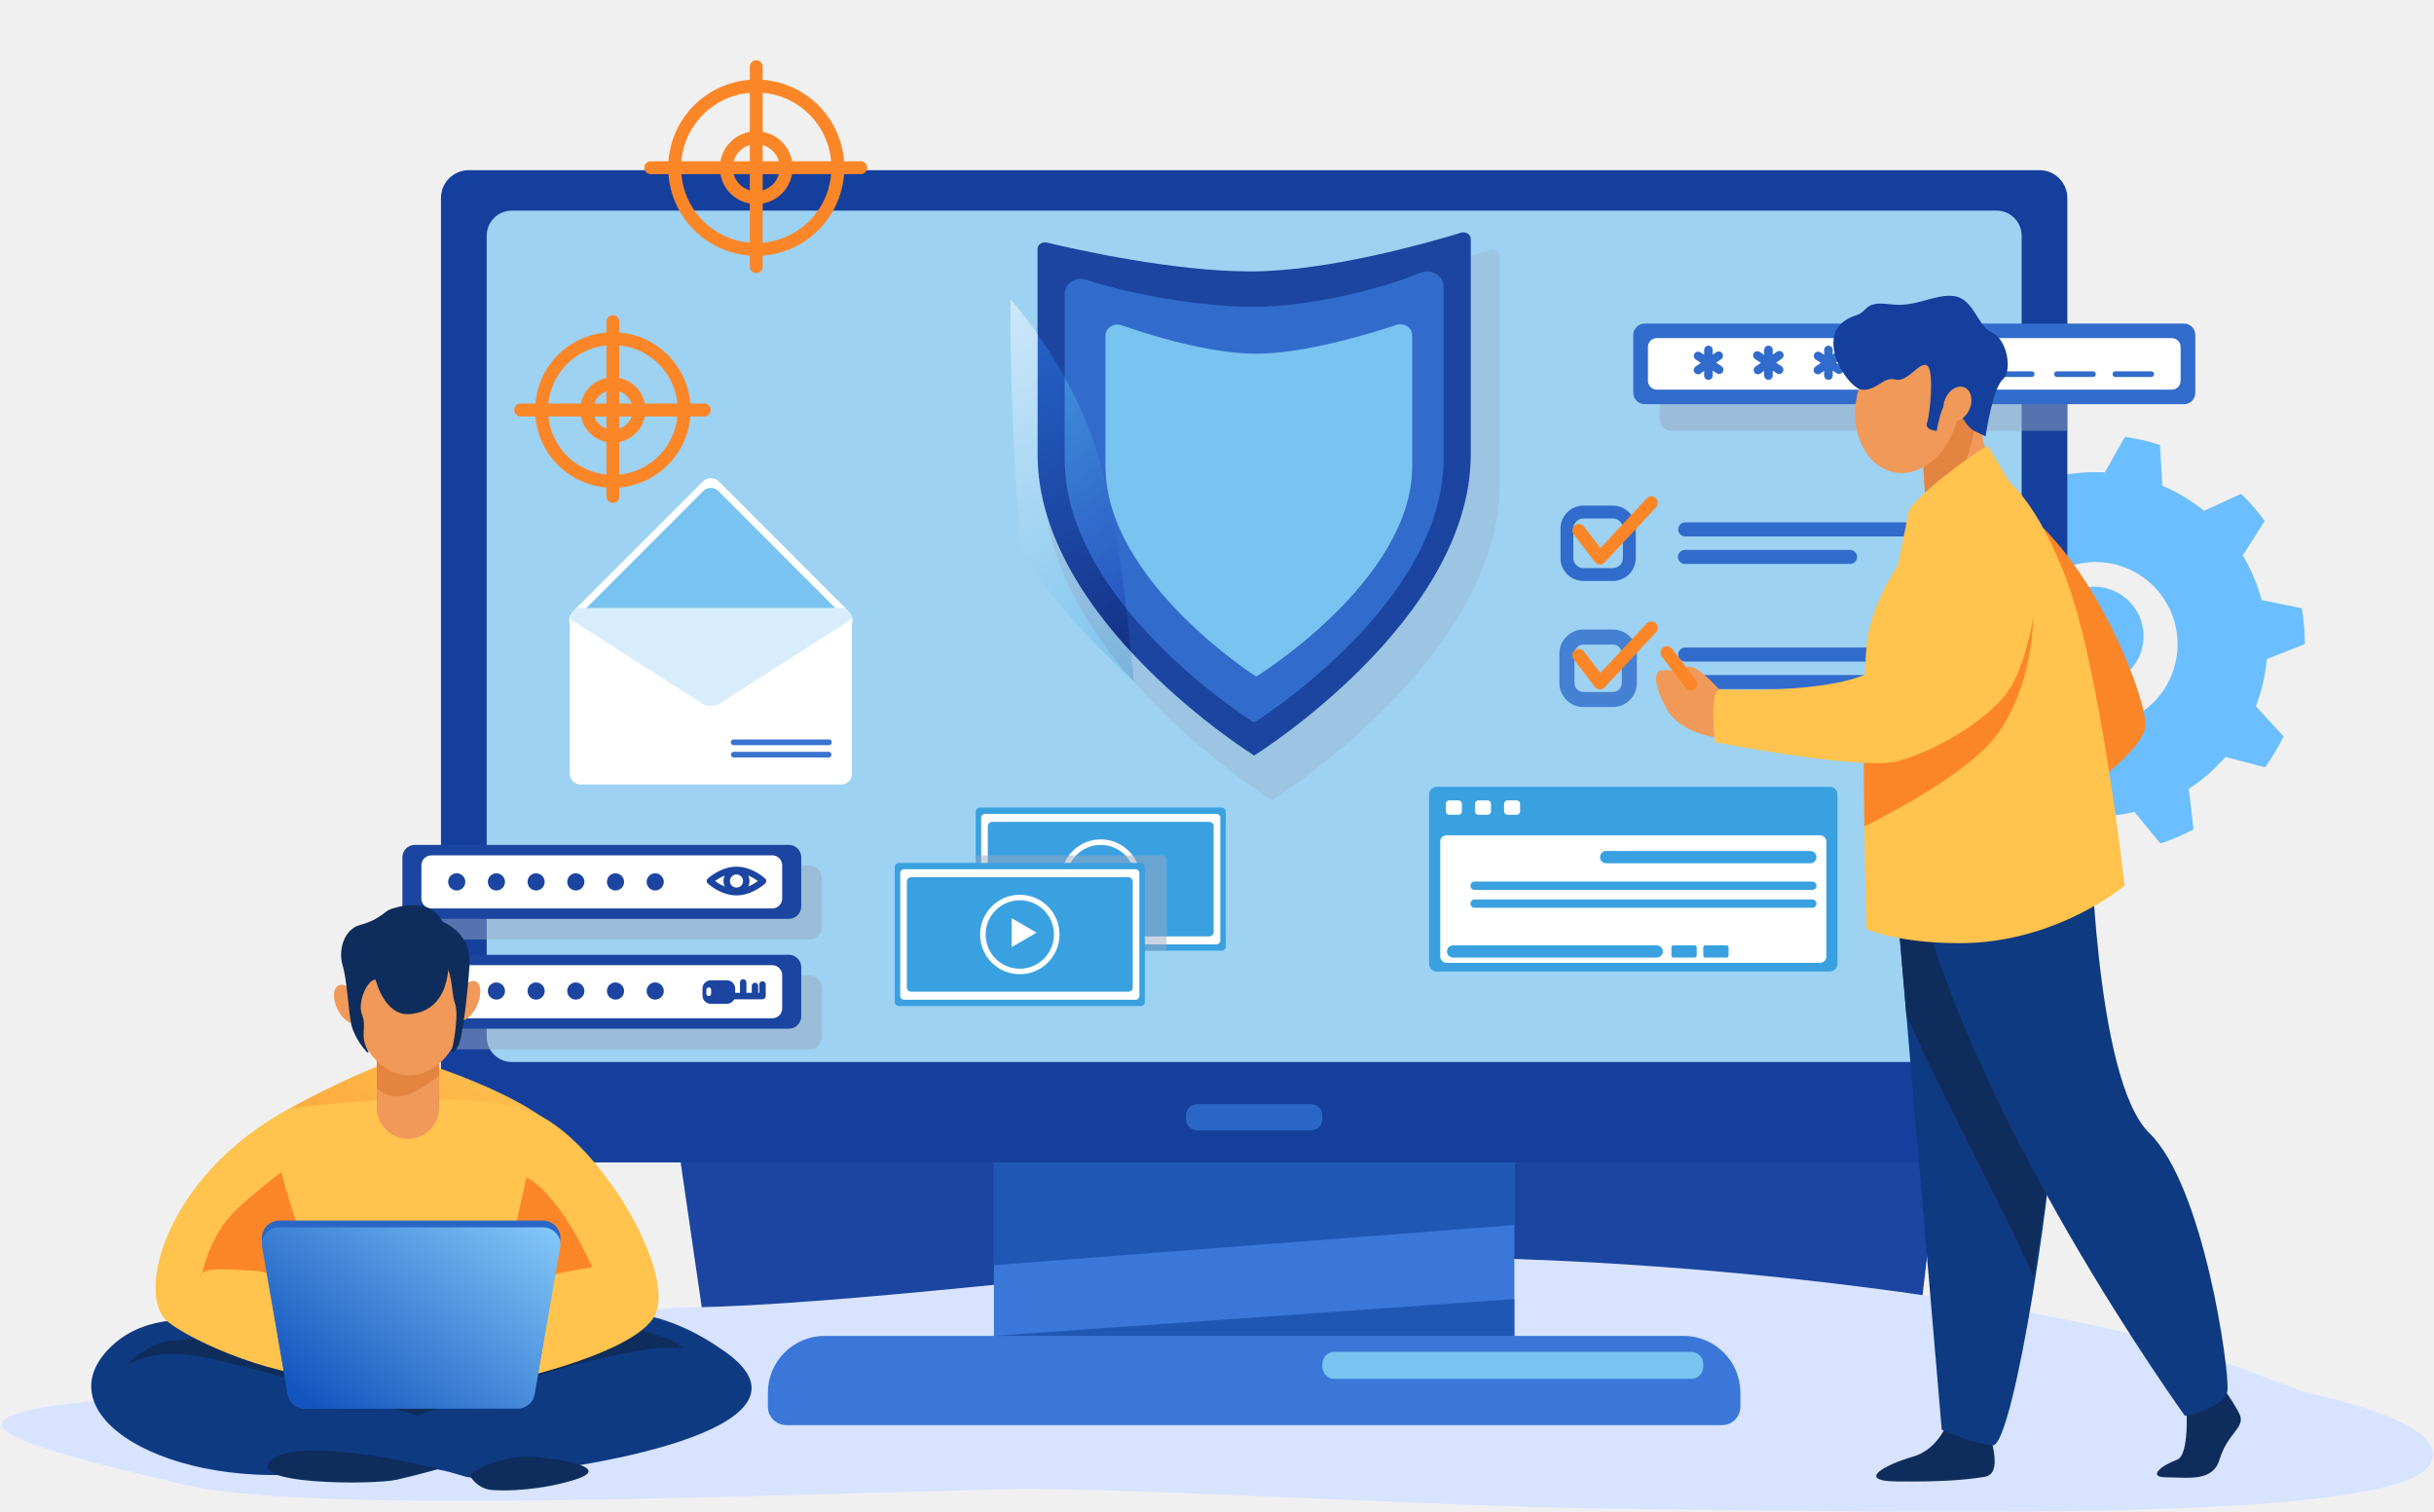
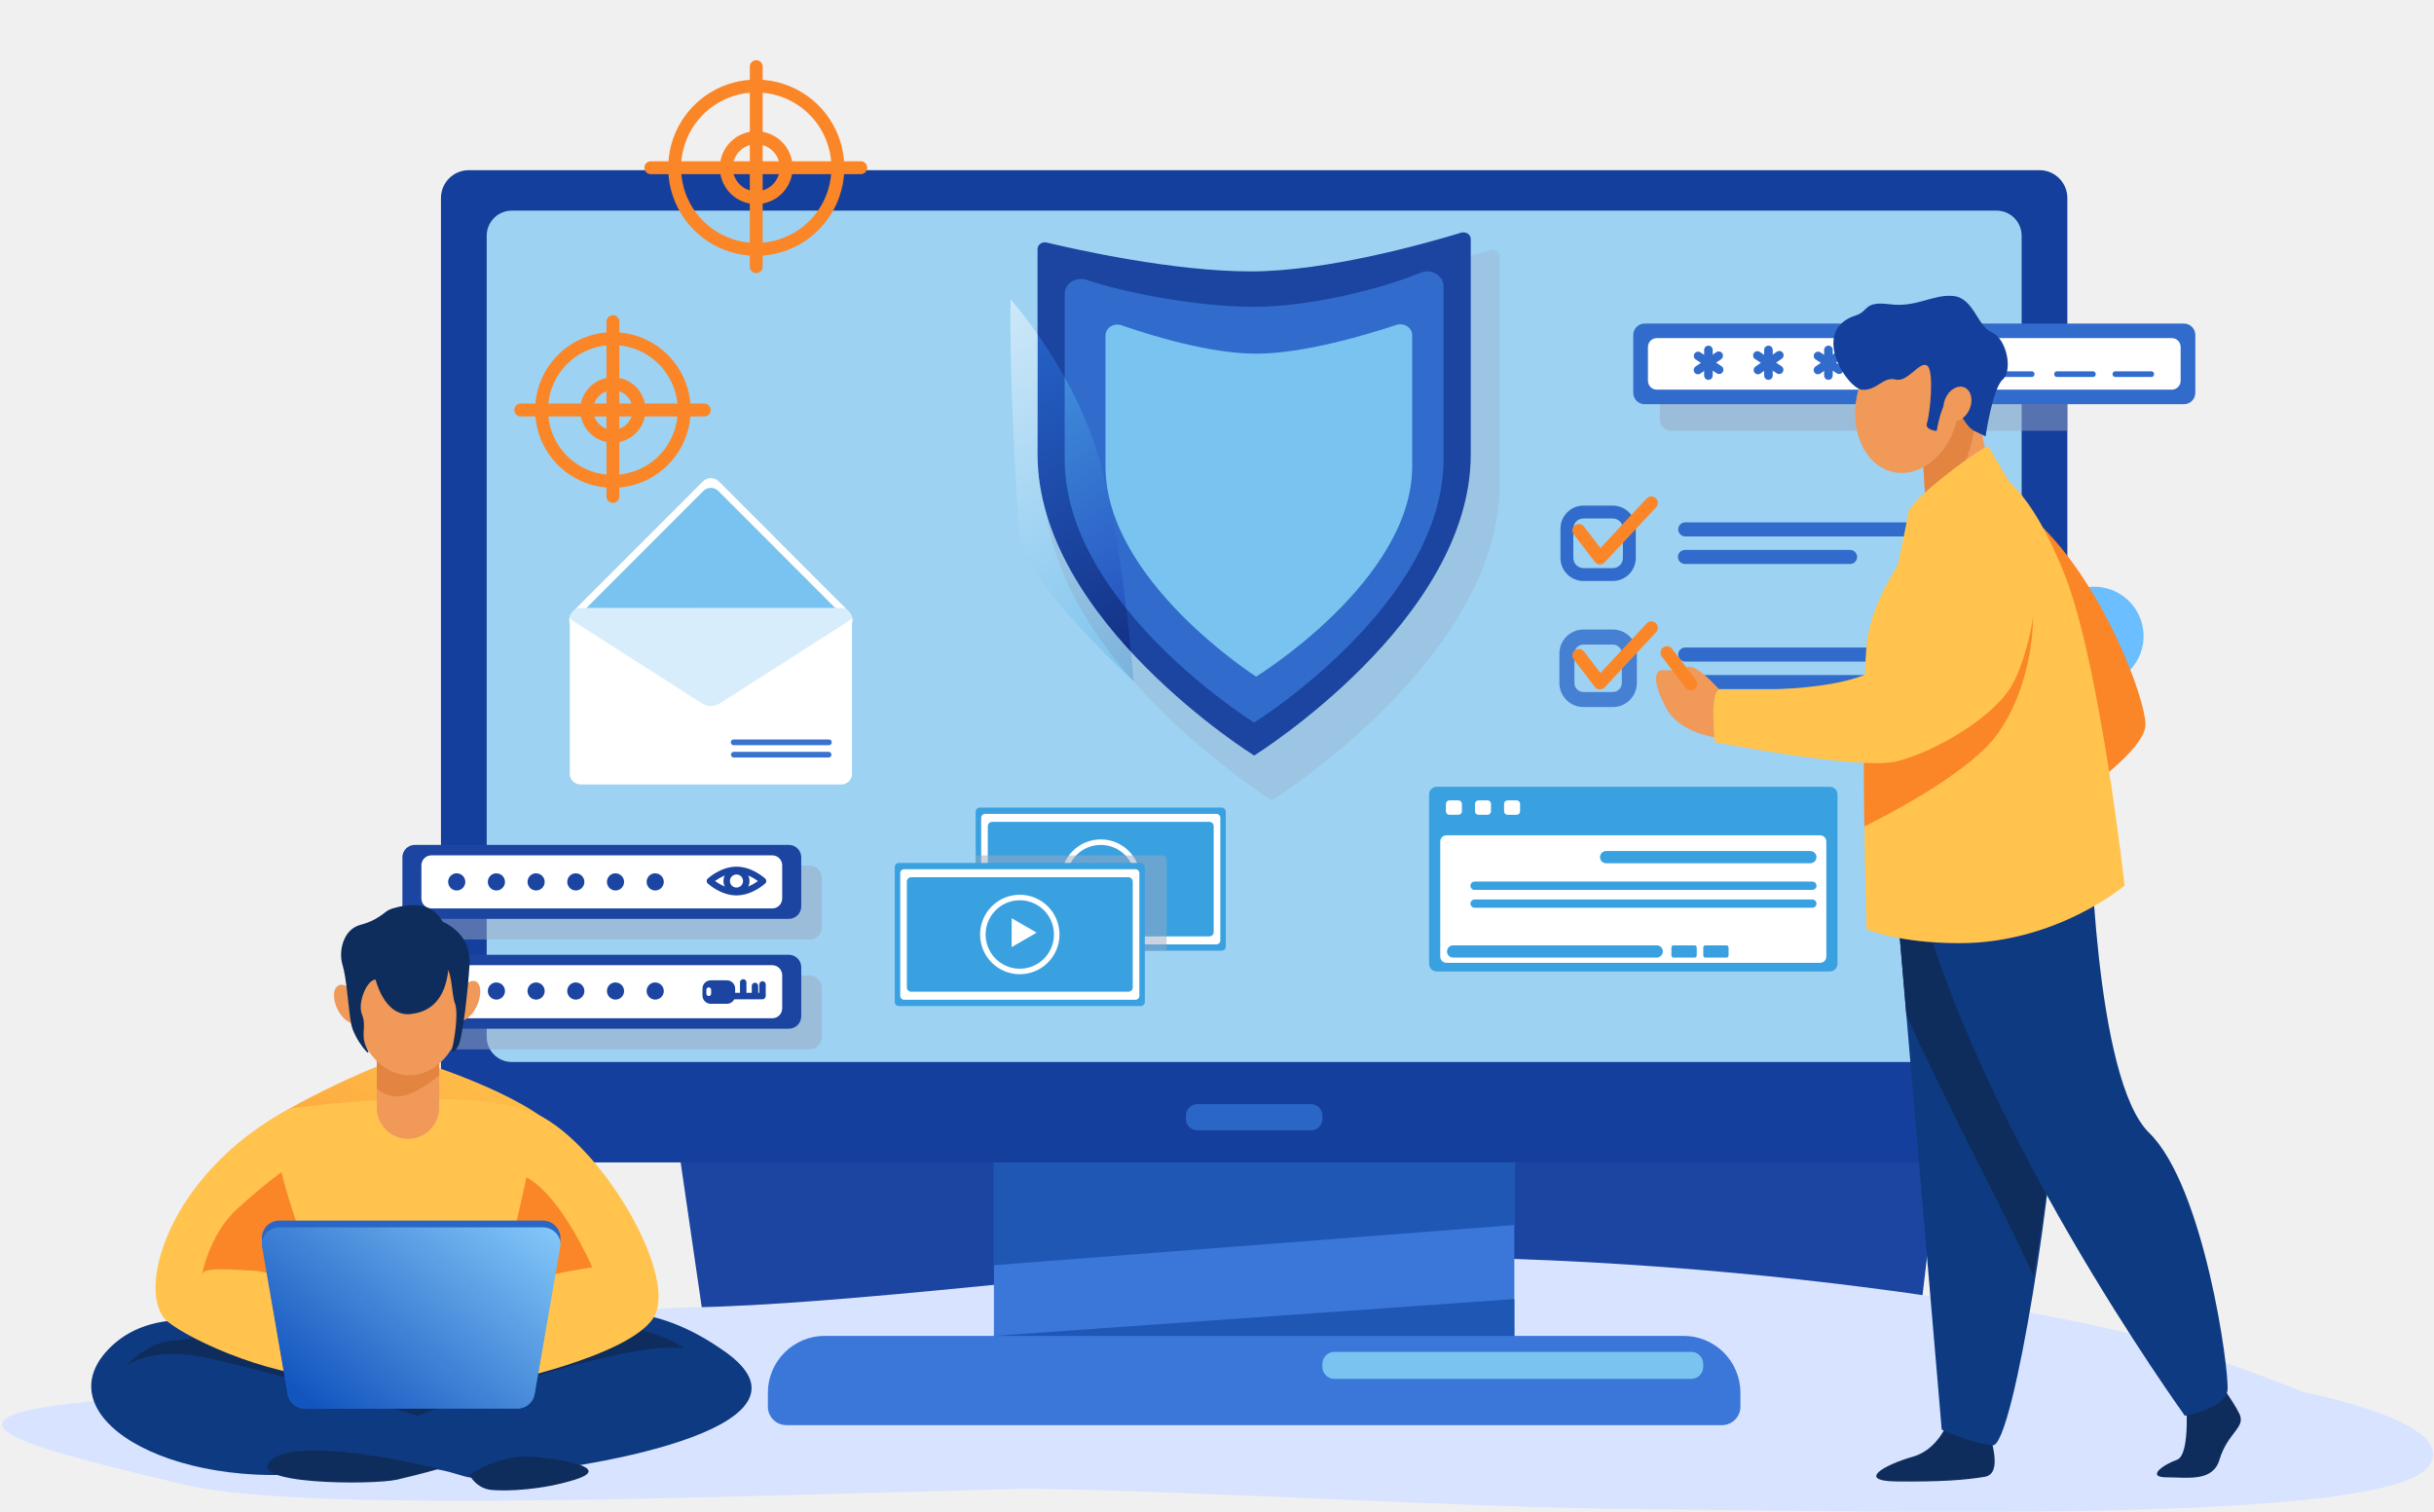
<svg xmlns="http://www.w3.org/2000/svg" width="908" height="564" fill="none">
  <path d="M251.462 416.775l11.781 80.9 450.885 11.678 11.132-94.874-473.798 2.296z" fill="#1B45A1" />
  <path d="M66.16 493.584a1.695 1.695 0 01-1.68-2.043 1.7 1.7 0 01.479-.873c.376-.369 9.39-9.086 26.155-18.829a192.327 192.327 0 0172.855-24.482 1.703 1.703 0 01.4 3.378 188.945 188.945 0 00-71.553 24.036c-16.413 9.555-25.403 18.26-25.495 18.345-.313.3-.728.468-1.161.468z" fill="#65ACE4" />
  <path d="M859.256 519.236c-9.699-3.842-21.16-8.013-33.196-12.463-57.419-21.305-230.637-45.118-368.784-35.779-38.057 2.572-146.678 16.068-199.457 16.701-58.144.697-28.722 26.473-171.3 31.885-142.579 5.412-77.258 19.851-18.914 34.004 38.428 9.331 148.331 6.362 260.194 3.253-3.338.437-2.95.449 1.966-.056 17.749-.492 35.534-.985 53.083-1.434 65.297.777 160.12 7.059 230.26 7.64 93.322.769 276.731 5.66 292.887-15.925 8.146-10.9-14.01-20.715-46.739-27.826z" fill="#D7E3FF" />
-   <path d="M757.648 314.69a78.303 78.303 0 008.495 2.231c1.533.313 3.062.573 4.591.802l7.482-13.277a63.757 63.757 0 0018.037-1.566l9.667 11.782a78.782 78.782 0 0012.362-5.256l-1.746-15.155a64.445 64.445 0 0013.667-11.871l14.755 3.846a77.952 77.952 0 006.917-11.509l-10.32-11.242a64.376 64.376 0 004.071-17.627l14.203-5.568c0-4.486-.389-8.963-1.161-13.381l-14.947-3.024a64.265 64.265 0 00-7.078-16.67l8.21-12.848a78.123 78.123 0 00-8.806-10.151l-13.858 6.341a63.61 63.61 0 00-15.516-9.338l-.901-15.223a78.46 78.46 0 00-8.494-2.232 88.382 88.382 0 00-4.595-.801l-7.482 13.276a63.597 63.597 0 00-18.014 1.567l-9.671-11.782a78.216 78.216 0 00-12.369 5.256l1.741 15.155a64.463 64.463 0 00-13.666 11.87l-14.755-3.846a77.544 77.544 0 00-6.913 11.51L721.87 217.2a64.393 64.393 0 00-4.071 17.627l-14.203 5.573a77.235 77.235 0 001.165 13.38l14.943 3.025a64.383 64.383 0 007.077 16.666l-8.194 12.867a78.537 78.537 0 008.807 10.156l13.858-6.342a63.726 63.726 0 0015.516 9.339l.88 15.199zm-5.952-80.472a30.66 30.66 0 018.451-15.662 30.621 30.621 0 0147.115 4.849 30.673 30.673 0 01-.149 34.068 30.635 30.635 0 01-13.799 11.231 30.625 30.625 0 01-37.141-11.449 30.67 30.67 0 01-4.477-23.025v-.012z" fill="url(#paint0_linear)" />
  <path d="M796.867 247.054c5.379-8.635 2.745-19.999-5.883-25.382-8.628-5.383-19.983-2.747-25.362 5.888-5.379 8.635-2.745 19.999 5.883 25.382 8.628 5.383 19.983 2.747 25.362-5.888z" fill="url(#paint1_linear)" />
  <path d="M564.924 498.347v-83.872H370.779v83.872h-63.107a21.207 21.207 0 00-15.002 6.219 21.241 21.241 0 00-6.214 15.014v5.164a6.897 6.897 0 006.897 6.902h349.013a6.895 6.895 0 004.876-2.023 6.908 6.908 0 002.021-4.879v-5.164a21.241 21.241 0 00-6.214-15.014 21.207 21.207 0 00-15.002-6.219h-63.123z" fill="#3B77D9" />
  <path d="M370.792 471.971l194.137-14.979v-35.33l-194.137 2.059v48.25zm194.137 12.627l-194.137 13.753h194.137v-13.753z" fill="#1F57B5" />
  <path d="M760.831 63.484H174.889c-5.739 0-10.392 4.657-10.392 10.4v349.36c0 5.744 4.653 10.4 10.392 10.4h585.942c5.739 0 10.392-4.656 10.392-10.4V73.884c0-5.743-4.653-10.4-10.392-10.4z" fill="#153F9C" />
  <path d="M190.901 78.572h553.918c2.48 0 4.858.986 6.612 2.74a9.36 9.36 0 012.739 6.618v298.887a9.36 9.36 0 01-2.739 6.617 9.348 9.348 0 01-6.612 2.741H190.901a9.345 9.345 0 01-6.603-2.744 9.361 9.361 0 01-2.736-6.61V87.934c0-2.48.983-4.86 2.734-6.614a9.35 9.35 0 016.605-2.748z" fill="#9DD2F2" />
  <path d="M489.076 411.891h-42.428a4.245 4.245 0 00-4.243 4.246v1.278c0 2.345 1.9 4.247 4.243 4.247h42.428a4.246 4.246 0 004.243-4.247v-1.278c0-2.345-1.9-4.246-4.243-4.246z" fill="#2A66C6" />
  <path d="M497.798 504.316h133.104a4.496 4.496 0 013.173 1.316 4.493 4.493 0 011.314 3.175v1.09a4.497 4.497 0 01-4.491 4.495h-133.1a4.487 4.487 0 01-4.487-4.491v-1.094a4.486 4.486 0 011.314-3.175 4.5 4.5 0 013.173-1.316z" fill="#79C3F0" />
  <path d="M473.16 108.493c30.358 0 70.244-11.43 82.565-15.195 1.866-.569 3.787.705 3.787 2.508v84.506c0 65.3-85.031 118.237-85.031 118.237s-85.032-52.937-85.032-118.237V99.724c0-1.73 1.782-2.993 3.603-2.556 11.729 2.812 49.761 11.325 80.108 11.325z" fill="#99A8C2" opacity=".3" />
  <path d="M466.603 101.25c28.85 0 66.754-10.864 78.459-14.442 1.769-.545 3.603.665 3.603 2.38v80.311c0 62.051-80.805 112.357-80.805 112.357s-80.808-50.306-80.808-112.357V92.914c0-1.647 1.693-2.845 3.43-2.428 11.141 2.664 47.28 10.764 76.121 10.764z" fill="#1B45A1" />
  <path d="M467.86 114.458c21.644 0 48.552-7.102 62.046-12.707 4.031-1.671 8.599 1.033 8.599 5.092v64.447c0 54.267-70.665 98.258-70.665 98.258s-70.665-43.991-70.665-98.258v-61.643c0-3.898 4.235-6.598 8.218-5.236 13.406 4.571 40.619 10.047 62.467 10.047z" fill="#316CCC" />
  <path d="M468.604 131.942v120.46s-56.202-35.843-56.202-78.428v-48.815c0-2.844 3.103-4.807 6.005-3.802 10.496 3.65 32.732 10.585 50.197 10.585zm0-.001v120.461s58.208-35.843 58.208-78.428v-48.927c0-2.805-3.043-4.784-5.929-3.826-10.892 3.609-34.59 10.72-52.279 10.72z" fill="#79C3F0" />
  <path style="mix-blend-mode:overlay" d="M409.3 168.71c7.454 24.337 11.681 62.752 13.658 85.467-20.839-19.446-41.527-42.381-42.568-54.364-1.305-14.991-3.862-58.217-3.418-88.267 8.614 10.244 24.458 31.484 32.328 57.164z" fill="url(#paint2_linear)" />
  <path d="M771.223 130.611H623.432a4.258 4.258 0 00-4.243 4.247v21.589a4.26 4.26 0 004.243 4.246h147.791v-30.082z" fill="#99A8C2" opacity=".5" />
  <path d="M814.719 120.704H613.533a4.244 4.244 0 00-4.243 4.247v21.585a4.244 4.244 0 004.243 4.246h201.186a4.244 4.244 0 004.243-4.246v-21.585a4.244 4.244 0 00-4.243-4.247z" fill="#316CCC" />
  <path d="M810.18 126.128H618.072a3.303 3.303 0 00-3.302 3.305v12.624a3.303 3.303 0 003.302 3.305H810.18a3.303 3.303 0 003.302-3.305v-12.624a3.303 3.303 0 00-3.302-3.305z" fill="#fff" />
  <path d="M637.327 141.7a1.6 1.6 0 01-1.602-1.602v-9.551a1.605 1.605 0 011.602-1.602 1.603 1.603 0 011.601 1.602v9.559a1.603 1.603 0 01-1.601 1.594z" fill="#316CCC" />
  <path d="M642.659 138.82a1.6 1.6 0 01-2.202.456l-8.006-5.252a1.606 1.606 0 01-.326-2.121 1.602 1.602 0 012.075-.543l8.006 5.252a1.604 1.604 0 01.453 2.208z" fill="#316CCC" />
  <path d="M632.123 138.956a1.602 1.602 0 01.4-2.219l7.858-5.44a1.6 1.6 0 011.813 2.62l-7.858 5.44a1.598 1.598 0 01-2.213-.401zm27.596 2.744a1.598 1.598 0 01-1.601-1.602v-9.551a1.605 1.605 0 011.601-1.602 1.605 1.605 0 011.602 1.602v9.559a1.603 1.603 0 01-1.602 1.594z" fill="#316CCC" />
  <path d="M665.039 138.82a1.596 1.596 0 01-1.009.682 1.595 1.595 0 01-1.196-.225l-7.982-5.252a1.595 1.595 0 01-.813-1.018 1.604 1.604 0 011.306-1.989 1.6 1.6 0 011.256.343l7.982 5.252a1.603 1.603 0 01.456 2.207z" fill="#316CCC" />
  <path d="M654.479 138.956a1.602 1.602 0 01.401-2.219l7.853-5.44a1.604 1.604 0 012.619.916 1.612 1.612 0 01-.3 1.269 1.6 1.6 0 01-.505.435l-7.854 5.44a1.6 1.6 0 01-2.214-.401zm27.617 2.744a1.605 1.605 0 01-1.601-1.602v-9.551a1.605 1.605 0 011.601-1.602 1.6 1.6 0 011.601 1.602v9.559a1.602 1.602 0 01-1.601 1.594z" fill="#316CCC" />
  <path d="M687.416 138.82a1.603 1.603 0 01-2.202.456l-8.006-5.252a1.602 1.602 0 011.75-2.664l8.006 5.252a1.609 1.609 0 01.452 2.208z" fill="#316CCC" />
  <path d="M676.86 138.956a1.602 1.602 0 01.4-2.219l7.854-5.44a1.6 1.6 0 012.357 1.608c-.05.393-.244.753-.543 1.012l-7.858 5.44a1.599 1.599 0 01-2.21-.401zm27.617 2.745a1.599 1.599 0 01-1.601-1.603v-9.551a1.609 1.609 0 01.397-1.246 1.605 1.605 0 011.848-.395 1.604 1.604 0 01.937 1.641v9.559a1.602 1.602 0 01-1.581 1.595z" fill="#316CCC" />
  <path d="M709.781 138.82a1.598 1.598 0 01-2.206.457l-7.982-5.252a1.591 1.591 0 01-.812-1.018 1.587 1.587 0 01.211-1.285 1.595 1.595 0 011.759-.666c.216.059.418.163.591.305l7.982 5.252a1.6 1.6 0 01.457 2.207z" fill="#316CCC" />
  <path d="M699.237 138.956a1.602 1.602 0 01.4-2.219l7.854-5.44a1.6 1.6 0 012.603 1.583 1.597 1.597 0 01-.789 1.037l-7.854 5.44a1.6 1.6 0 01-2.214-.401zm27.616 2.744a1.598 1.598 0 01-1.601-1.602v-9.551a1.605 1.605 0 011.601-1.602 1.605 1.605 0 011.602 1.602v9.559a1.603 1.603 0 01-1.602 1.594z" fill="#316CCC" />
  <path d="M732.198 138.82a1.6 1.6 0 01-2.206.457l-7.982-5.252a1.591 1.591 0 01-.812-1.018 1.587 1.587 0 01.211-1.285 1.595 1.595 0 011.759-.666c.216.059.418.163.591.305l7.982 5.252a1.603 1.603 0 01.457 2.207z" fill="#316CCC" />
  <path d="M721.617 138.956a1.602 1.602 0 01.401-2.219l7.854-5.44a1.599 1.599 0 012.356 1.608c-.05.393-.243.753-.543 1.012l-7.858 5.44a1.598 1.598 0 01-2.21-.401zm36.332-.444h-13.446c-.569 0-1.029.461-1.029 1.029v.064c0 .569.46 1.03 1.029 1.03h13.446c.568 0 1.028-.461 1.028-1.03v-.064c0-.568-.46-1.029-1.028-1.029zm22.837 0H767.34c-.569 0-1.029.461-1.029 1.029v.064c0 .569.46 1.03 1.029 1.03h13.446c.568 0 1.028-.461 1.028-1.03v-.064c0-.568-.46-1.029-1.028-1.029zm21.768 0h-13.446a1.03 1.03 0 00-1.029 1.029v.064c0 .569.461 1.03 1.029 1.03h13.446a1.03 1.03 0 001.029-1.03v-.064a1.03 1.03 0 00-1.029-1.029z" fill="#316CCC" />
  <path d="M316.791 234.254l-48.592 48.627a4.262 4.262 0 01-6.005 0l-48.6-48.627a4.268 4.268 0 010-6.009l48.592-48.638a4.262 4.262 0 016.005 0l48.6 48.63a4.27 4.27 0 010 6.017z" fill="#fff" />
  <path d="M313.208 234.042l-45.233 45.269a3.97 3.97 0 01-5.605 0l-45.233-45.269a3.972 3.972 0 010-5.609l45.233-45.269a3.964 3.964 0 015.605 0l45.233 45.269a3.97 3.97 0 011.163 2.805 3.965 3.965 0 01-1.163 2.804z" fill="#79C3F0" />
  <path d="M313.873 226.807h-97.357a3.949 3.949 0 00-3.947 3.95v57.933a3.948 3.948 0 003.947 3.95h97.357a3.948 3.948 0 003.947-3.95v-57.933a3.949 3.949 0 00-3.947-3.95z" fill="#fff" />
  <path opacity=".3" d="M317.82 230.465c0-2.003.164-2.003-1.846-3.281a5.582 5.582 0 00-2.101-.401c-104.402 0-98.029-.188-99.463.401-1.945 1.242-1.841 1.201-1.841 3.281.456.901-2.938-1.455 49.637 32.137a6.112 6.112 0 006.005 0c52.543-33.592 49.152-31.24 49.609-32.137z" fill="#79C3F0" />
  <path d="M309.185 277.989h-35.494a1.067 1.067 0 01-1.069-1.069 1.071 1.071 0 011.069-1.07h35.494a1.07 1.07 0 110 2.139zm0 4.611h-35.494a1.074 1.074 0 010-2.143h35.494a1.074 1.074 0 010 2.143z" fill="#3973CF" />
  <path d="M282.117 95.437a32.831 32.831 0 01-18.25-5.54 32.866 32.866 0 01-12.098-14.754 32.896 32.896 0 017.12-35.826 32.824 32.824 0 0135.798-7.126 32.848 32.848 0 0114.742 12.108 32.888 32.888 0 015.536 18.264 32.922 32.922 0 01-9.631 23.235 32.872 32.872 0 01-23.217 9.64zm0-60.937a28.032 28.032 0 00-15.584 4.732 28.066 28.066 0 00-10.329 12.6 28.087 28.087 0 006.091 30.59 28.025 28.025 0 0030.571 6.069 28.052 28.052 0 0012.581-10.348 28.079 28.079 0 004.715-15.6 28.101 28.101 0 00-8.23-19.824 28.056 28.056 0 00-19.815-8.22z" fill="#FB8627" />
  <path d="M282.117 76.152a13.582 13.582 0 01-12.544-8.389 13.596 13.596 0 012.943-14.809 13.575 13.575 0 0114.797-2.946 13.582 13.582 0 018.382 12.555 13.622 13.622 0 01-3.986 9.6 13.604 13.604 0 01-9.592 3.989zm0-22.37a8.771 8.771 0 00-8.106 5.42 8.786 8.786 0 001.902 9.57 8.77 8.77 0 0013.5-1.33 8.788 8.788 0 001.479-4.879 8.819 8.819 0 00-2.58-6.2 8.8 8.8 0 00-6.195-2.581z" fill="#FB8627" />
  <path d="M321.114 64.967h-78.326a2.403 2.403 0 010-4.808h78.326a2.403 2.403 0 010 4.807z" fill="#FB8627" />
  <path d="M282.117 101.887a2.403 2.403 0 01-2.402-2.404V24.93a2.403 2.403 0 114.804 0v74.554a2.403 2.403 0 01-2.402 2.404zm-53.476 80.087a28.987 28.987 0 01-16.115-4.892 29.033 29.033 0 01-12.333-29.8 29.038 29.038 0 017.938-14.863 28.986 28.986 0 0131.61-6.292 29.014 29.014 0 0113.018 10.691 29.047 29.047 0 014.888 16.128 29.08 29.08 0 01-8.506 20.515 29.029 29.029 0 01-20.5 8.513zm0-53.25a24.192 24.192 0 00-13.446 4.082 24.223 24.223 0 00-8.914 10.871 24.242 24.242 0 00-1.377 13.994 24.225 24.225 0 006.624 12.401 24.184 24.184 0 0026.375 5.251 24.229 24.229 0 0014.94-22.377 24.254 24.254 0 00-7.097-17.119 24.22 24.22 0 00-17.105-7.103z" fill="#FB8627" />
  <path d="M228.641 165.12a12.174 12.174 0 01-11.243-7.519 12.187 12.187 0 012.64-13.273 12.17 12.17 0 016.231-3.332 12.17 12.17 0 0114.541 11.949 12.19 12.19 0 01-3.568 8.607 12.17 12.17 0 01-8.601 3.568zm0-19.546a7.36 7.36 0 00-6.805 4.551 7.38 7.38 0 001.597 8.033 7.357 7.357 0 008.027 1.598 7.375 7.375 0 002.388-12.022 7.367 7.367 0 00-5.207-2.16z" fill="#FB8627" />
  <path d="M262.715 155.349h-68.452a2.398 2.398 0 01-2.401-2.403 2.398 2.398 0 012.401-2.404h68.452a2.4 2.4 0 012.401 2.404 2.404 2.404 0 01-2.401 2.403z" fill="#FB8627" />
  <path d="M228.641 187.611a2.403 2.403 0 01-2.402-2.404v-65.148a2.403 2.403 0 114.804 0v65.148a2.405 2.405 0 01-2.402 2.404z" fill="#FB8627" />
  <path d="M682.581 293.505H536.003a2.891 2.891 0 00-2.89 2.893v63.125a2.891 2.891 0 002.89 2.892h146.578a2.891 2.891 0 002.89-2.892v-63.125a2.891 2.891 0 00-2.89-2.893z" fill="#3AA1E0" />
  <path d="M678.974 311.609h-139.36a2.335 2.335 0 00-2.334 2.335v42.898a2.335 2.335 0 002.334 2.336h139.36a2.335 2.335 0 002.333-2.336v-42.898a2.335 2.335 0 00-2.333-2.335zm-134.905-13.032h-3.383c-.714 0-1.293.579-1.293 1.294v2.788c0 .715.579 1.294 1.293 1.294h3.383c.714 0 1.293-.579 1.293-1.294v-2.788c0-.715-.579-1.294-1.293-1.294zm10.852 0h-3.383c-.714 0-1.293.579-1.293 1.294v2.788c0 .715.579 1.294 1.293 1.294h3.383c.714 0 1.293-.579 1.293-1.294v-2.788c0-.715-.579-1.294-1.293-1.294zm10.852 0h-3.383c-.714 0-1.293.579-1.293 1.294v2.788c0 .715.579 1.294 1.293 1.294h3.383c.714 0 1.293-.579 1.293-1.294v-2.788c0-.715-.579-1.294-1.293-1.294z" fill="#fff" />
  <path d="M675.443 322.033h-76.181a2.277 2.277 0 01-1.675-.634 2.273 2.273 0 01-.702-1.648 2.283 2.283 0 012.377-2.281h76.181a2.28 2.28 0 011.551 3.862 2.282 2.282 0 01-1.551.701zm-57.299 35.19h-76.185a2.285 2.285 0 010-4.563h76.185a2.286 2.286 0 011.552.701 2.286 2.286 0 01-1.552 3.862zm14.035-4.563h-7.882a.781.781 0 00-.781.781v3.001c0 .431.35.781.781.781h7.882a.78.78 0 00.78-.781v-3.001a.78.78 0 00-.78-.781zm11.885 0h-7.882a.781.781 0 00-.781.781v3.001c0 .431.35.781.781.781h7.882a.78.78 0 00.78-.781v-3.001a.78.78 0 00-.78-.781zm32.112-20.688H550.017a1.55 1.55 0 010-3.097h126.159a1.548 1.548 0 011.044 2.617 1.55 1.55 0 01-1.044.48zm0 6.678H550.017a1.55 1.55 0 010-3.096h126.159a1.55 1.55 0 010 3.096z" fill="#3AA1E0" />
  <path d="M601.66 216.739h-10.964a8.571 8.571 0 01-6.055-2.516 8.592 8.592 0 01-2.512-6.061v-10.969a8.593 8.593 0 012.512-6.061 8.571 8.571 0 016.055-2.516h10.964a8.573 8.573 0 016.055 2.516 8.588 8.588 0 012.511 6.061v10.969a8.586 8.586 0 01-2.511 6.061 8.573 8.573 0 01-6.055 2.516zm-10.964-23.315a3.77 3.77 0 00-3.763 3.769v10.969a3.775 3.775 0 003.763 3.77h10.964a3.77 3.77 0 003.763-3.77v-10.969a3.772 3.772 0 00-3.763-3.769h-10.964z" fill="#316CCC" />
  <path opacity=".8" d="M601.66 263.764h-10.964a8.98 8.98 0 01-8.967-8.974v-10.973a8.988 8.988 0 012.63-6.342 8.976 8.976 0 016.337-2.632h10.964a8.976 8.976 0 016.337 2.632 8.992 8.992 0 012.63 6.342v10.973a8.98 8.98 0 01-8.967 8.974zm-10.964-23.312a3.366 3.366 0 00-3.363 3.365v10.973a3.371 3.371 0 003.363 3.365h10.964a3.367 3.367 0 003.362-3.365v-10.973a3.367 3.367 0 00-3.362-3.365h-10.964z" fill="#316CCC" />
  <path d="M596.864 210.566h-.116a2.406 2.406 0 01-1.789-.942l-7.882-10.283a2.4 2.4 0 01-.475-1.779 2.42 2.42 0 01.921-1.593 2.413 2.413 0 011.777-.474 2.39 2.39 0 011.592.921l6.152 8.032 17.245-18.496a2.404 2.404 0 113.515 3.281l-19.187 20.572a2.4 2.4 0 01-1.753.761zm0 46.628h-.116a2.403 2.403 0 01-1.789-.938l-7.882-10.284a2.407 2.407 0 01.446-3.371 2.405 2.405 0 013.369.447l6.152 8.012 17.245-18.496a2.4 2.4 0 013.397-.118 2.404 2.404 0 01.118 3.399l-19.186 20.567a2.41 2.41 0 01-1.754.782z" fill="#FB8627" />
  <path d="M628.576 200.114h82.806a2.616 2.616 0 001.923-.732 2.626 2.626 0 000-3.788 2.627 2.627 0 00-1.923-.732h-82.806a2.624 2.624 0 00-2.524 2.626 2.63 2.63 0 002.524 2.626zm0 10.28h61.59a2.624 2.624 0 000-5.248h-61.59a2.622 2.622 0 00-1.854 4.479 2.623 2.623 0 001.854.769zm0 36.404h82.806a2.634 2.634 0 001.923-.732 2.637 2.637 0 00.806-1.894 2.642 2.642 0 00-.806-1.895 2.64 2.64 0 00-1.923-.732h-82.806a2.626 2.626 0 00-1.79 4.448c.47.49 1.112.778 1.79.805zm0 10.271h72.542a2.618 2.618 0 002.622-2.624 2.623 2.623 0 00-2.622-2.624h-72.542a2.623 2.623 0 000 5.248z" fill="#316CCC" />
  <path d="M455.747 301.265h-90.228c-.846 0-1.533.687-1.533 1.535v50.321c0 .847.687 1.534 1.533 1.534h90.228c.847 0 1.533-.687 1.533-1.534V302.8c0-.848-.686-1.535-1.533-1.535z" fill="#3AA1E0" />
  <path d="M453.805 303.617h-86.344a1.43 1.43 0 00-1.429 1.43v45.826c0 .79.64 1.43 1.429 1.43h86.344c.79 0 1.429-.64 1.429-1.43v-45.826c0-.79-.639-1.43-1.429-1.43z" fill="#fff" />
  <path d="M451.159 306.597h-81.052a1.61 1.61 0 00-1.609 1.611v39.496c0 .89.72 1.611 1.609 1.611h81.052a1.61 1.61 0 001.61-1.611v-39.496a1.61 1.61 0 00-1.61-1.611z" fill="#3AA1E0" />
  <path d="M410.633 342.781c8.18 0 14.811-6.637 14.811-14.823s-6.631-14.823-14.811-14.823-14.811 6.637-14.811 14.823 6.631 14.823 14.811 14.823z" fill="#fff" />
  <path d="M410.633 340.721c7.044 0 12.753-5.714 12.753-12.763 0-7.049-5.709-12.764-12.753-12.764-7.044 0-12.754 5.715-12.754 12.764 0 7.049 5.71 12.763 12.754 12.763z" fill="#3AA1E0" />
  <path d="M416.918 327.277l-4.66 2.692-4.663 2.692v-10.772l4.663 2.692 4.66 2.696z" fill="#fff" />
  <path d="M433.682 319.097h-69.696v34.052a1.53 1.53 0 001.529 1.53h69.697v-34.052a1.538 1.538 0 00-1.53-1.53z" fill="#99A8C2" opacity=".5" />
  <path d="M425.548 321.917h-90.227c-.847 0-1.533.687-1.533 1.534v50.322c0 .847.686 1.534 1.533 1.534h90.227c.847 0 1.533-.687 1.533-1.534v-50.322c0-.847-.686-1.534-1.533-1.534z" fill="#3AA1E0" />
  <path d="M423.607 324.269h-86.345a1.43 1.43 0 00-1.429 1.43v45.826c0 .79.64 1.43 1.429 1.43h86.345a1.43 1.43 0 001.429-1.43v-45.826c0-.79-.64-1.43-1.429-1.43z" fill="#fff" />
  <path d="M420.961 327.249h-81.053a1.61 1.61 0 00-1.609 1.611v39.496c0 .89.721 1.611 1.609 1.611h81.053a1.61 1.61 0 001.609-1.611V328.86c0-.89-.72-1.611-1.609-1.611z" fill="#3AA1E0" />
  <path d="M380.434 363.433c8.18 0 14.811-6.637 14.811-14.823 0-8.187-6.631-14.823-14.811-14.823s-14.811 6.636-14.811 14.823c0 8.186 6.631 14.823 14.811 14.823z" fill="#fff" />
  <path d="M393.184 348.61a12.767 12.767 0 01-7.874 11.792 12.741 12.741 0 01-13.899-2.768 12.77 12.77 0 011.937-19.639 12.745 12.745 0 0116.103 1.59 12.762 12.762 0 013.733 9.025z" fill="#3AA1E0" />
  <path d="M386.719 347.929l-4.659 2.692-4.664 2.696v-10.776l4.664 2.692 4.659 2.696z" fill="#fff" />
  <path d="M306.587 386.84v-18.348a4.636 4.636 0 00-4.615-4.619H164.497v27.586h137.475a4.63 4.63 0 004.615-4.619zm-4.615-63.945H164.497v27.582h137.475a4.636 4.636 0 004.615-4.619V327.51a4.633 4.633 0 00-4.615-4.615z" fill="#99A8C2" opacity=".5" />
  <path d="M294.282 315.194H154.73a4.618 4.618 0 00-4.616 4.619v18.345a4.618 4.618 0 004.616 4.619h139.552a4.618 4.618 0 004.616-4.619v-18.345a4.618 4.618 0 00-4.616-4.619z" fill="#1B45A1" />
  <path d="M288.082 319.084H160.923a3.72 3.72 0 00-3.719 3.722v12.363a3.72 3.72 0 003.719 3.722h127.159a3.72 3.72 0 003.718-3.722v-12.363a3.72 3.72 0 00-3.718-3.722z" fill="#fff" />
  <path d="M294.282 356.177H154.73a4.618 4.618 0 00-4.616 4.619v18.344a4.618 4.618 0 004.616 4.62h139.552a4.618 4.618 0 004.616-4.62v-18.344a4.618 4.618 0 00-4.616-4.619z" fill="#1B45A1" />
  <path d="M288.082 360.063H160.923a3.72 3.72 0 00-3.719 3.722v12.363a3.72 3.72 0 003.719 3.722h127.159a3.72 3.72 0 003.718-3.722v-12.363a3.72 3.72 0 00-3.718-3.722z" fill="#fff" />
  <path d="M173.576 328.988a3.204 3.204 0 01-5.467 2.266 3.208 3.208 0 01.485-4.931 3.204 3.204 0 014.982 2.665zm11.609-3.205a3.204 3.204 0 103.202 3.205 3.206 3.206 0 00-3.186-3.189l-.016-.016zm14.811 0a3.198 3.198 0 00-2.959 1.978 3.208 3.208 0 002.334 4.37 3.201 3.201 0 003.827-3.143 3.206 3.206 0 00-3.19-3.189l-.012-.016zm14.811 0a3.198 3.198 0 00-2.959 1.978 3.208 3.208 0 002.334 4.37 3.201 3.201 0 003.827-3.143 3.206 3.206 0 00-3.19-3.189l-.012-.016zm14.811 0a3.198 3.198 0 00-2.959 1.978 3.208 3.208 0 002.334 4.37 3.201 3.201 0 003.827-3.143 3.206 3.206 0 00-3.19-3.189l-.012-.016zm14.811 0a3.198 3.198 0 00-2.959 1.978 3.208 3.208 0 002.334 4.37 3.201 3.201 0 003.827-3.143 3.202 3.202 0 00-3.194-3.189l-.008-.016zm-70.853 43.915a3.207 3.207 0 01-1.977 2.961 3.193 3.193 0 01-1.85.182 3.198 3.198 0 01-2.516-2.518 3.204 3.204 0 013.141-3.83 3.202 3.202 0 013.202 3.205zm11.609-3.205a3.204 3.204 0 103.202 3.205 3.204 3.204 0 00-3.186-3.189l-.016-.016zm14.811 0a3.198 3.198 0 00-2.959 1.979 3.204 3.204 0 004.184 4.187 3.206 3.206 0 001.977-2.961 3.203 3.203 0 00-3.19-3.189l-.012-.016zm14.811 0a3.198 3.198 0 00-2.959 1.979 3.204 3.204 0 004.184 4.187 3.2 3.2 0 001.977-2.961 3.203 3.203 0 00-3.19-3.189l-.012-.016zm14.811 0a3.198 3.198 0 00-2.959 1.979 3.204 3.204 0 005.622 3.007 3.214 3.214 0 00.539-1.781 3.203 3.203 0 00-3.19-3.189l-.012-.016zm14.811 0a3.198 3.198 0 00-2.959 1.979 3.204 3.204 0 005.622 3.007 3.214 3.214 0 00.539-1.781 3.202 3.202 0 00-3.194-3.189l-.008-.016zm30.315-32.465c-5.893 0-10.56-4.299-10.753-4.483a1.219 1.219 0 01-.38-.878 1.21 1.21 0 01.38-.877c.193-.184 4.86-4.483 10.753-4.483 5.892 0 10.559 4.299 10.756 4.483a1.204 1.204 0 010 1.755c-.197.184-4.864 4.483-10.756 4.483zm-8.006-5.365c1.557 1.134 4.599 2.961 8.006 2.961 3.406 0 6.456-1.823 8.006-2.957-1.558-1.133-4.6-2.956-8.006-2.956-3.407 0-6.465 1.823-8.018 2.952h.012z" fill="#1B45A1" />
  <path d="M274.743 333.518a4.845 4.845 0 01-4.482-2.998 4.86 4.86 0 013.538-6.62 4.85 4.85 0 014.98 2.068 4.856 4.856 0 01-4.036 7.55zm0-7.303a2.453 2.453 0 00-2.263 1.514 2.452 2.452 0 003.201 3.203 2.446 2.446 0 00.794-3.997 2.454 2.454 0 00-1.732-.72zm-3.578 39.489h-6.017a3.088 3.088 0 00-3.086 3.089v2.588a3.088 3.088 0 003.086 3.089h6.017a3.088 3.088 0 003.086-3.089v-2.588a3.088 3.088 0 00-3.086-3.089z" fill="#1B45A1" />
  <path d="M284.455 372.779h-20.948a1.202 1.202 0 010-2.404h19.747v-3.133a1.198 1.198 0 011.201-1.201 1.198 1.198 0 011.201 1.201v4.335a1.204 1.204 0 01-1.201 1.202z" fill="#1B45A1" />
  <path d="M281.645 372.566a1.199 1.199 0 01-1.201-1.202v-3.565a1.2 1.2 0 112.402 0v3.565a1.203 1.203 0 01-1.201 1.202zm-4.391.001a1.204 1.204 0 01-1.201-1.202v-4.836a1.201 1.201 0 112.401 0v4.836a1.204 1.204 0 01-1.2 1.202z" fill="#1B45A1" />
  <path d="M264.404 371.577a.9.9 0 01-.897-.897v-1.386a.909.909 0 01.24-.673.892.892 0 01.655-.285.896.896 0 01.894.958v1.386a.894.894 0 01-.892.897z" fill="#fff" />
  <path d="M153.501 525.313s-78.627-54.656-111.888-23.135c-26.556 25.162 20.583 54.728 80.889 46.779 42.431-5.608 47.259 2.528 54.696 2.356 55.326-4.243 129.878-20.832 93.594-46.836-49.421-35.454-82.862 2.131-100.074 11.486l-17.217 9.35z" fill="#0E3A82" />
  <path d="M255.157 503.155c-20.663-4.267-99.39 24.95-99.39 24.95s-68.56-20.684-84.96-22.651c-16.4-1.967-23.946 4.267-23.946 4.267s7.738-8.73 16.729-9.519c8.99-.789 21.98-2.956 21.98-2.956s131.21-6.238 148.595-2.3c17.385 3.938 20.992 8.209 20.992 8.209z" fill="#0F2D5C" />
  <path d="M143.661 396.816c-3.118.493-51.586 21.633-52.183 30.515-.596 8.881 13.278 80.768 40.11 90.138 26.832 9.37 56.843 0 56.843 0s31.491-77.799 22.14-92.57c-9.351-14.771-51.638-28.067-51.638-28.067l-15.272-.016z" fill="url(#paint3_linear)" />
  <path d="M108.035 413.542c-46.303 24.838-57.675 69.662-45.43 79.546 8.583 6.922 40.939 22.242 68.984 21.256 28.045-.985 54.384 1.655 54.384 1.655s48.108-9.795 57.703-24.225c9.596-14.431-17.024-61.294-40.894-74.847-23.87-13.553-94.747-3.385-94.747-3.385z" fill="url(#paint4_linear)" />
  <path d="M152.188 424.859a11.674 11.674 0 01-8.216-3.426 11.693 11.693 0 01-3.417-8.224v-39.228a11.66 11.66 0 013.411-8.241 11.639 11.639 0 0116.468 0 11.66 11.66 0 013.411 8.241v39.228a11.698 11.698 0 01-3.426 8.233 11.677 11.677 0 01-8.231 3.417z" fill="#F09959" />
  <path d="M152.188 362.327a11.666 11.666 0 00-8.217 3.427 11.693 11.693 0 00-3.416 8.227v32.077c6.865 5.74 13.514 2.732 23.29-4.852v-27.242a11.694 11.694 0 00-3.43-8.225 11.673 11.673 0 00-8.227-3.412z" fill="#E38540" />
  <path d="M177.747 375.583c-1.913 3.91-5.024 6.077-6.941 4.843-1.918-1.234-1.926-5.408 0-9.318 1.925-3.91 5.02-6.077 6.941-4.839 1.921 1.238 1.913 5.388 0 9.314zm-45.058-4.198c2.214 3.557 2.638 7.856.949 9.615-1.689 1.758-4.851.276-7.065-3.282-2.214-3.557-2.638-7.856-.949-9.614 1.689-1.759 4.852-.277 7.065 3.281z" fill="#F09959" />
  <path d="M172.739 375.315c0 14.254-8.966 25.808-20.015 25.808-11.048 0-20.015-11.554-20.015-25.808s8.967-25.808 20.015-25.808c11.049 0 20.015 11.554 20.015 25.808z" fill="#F09959" />
  <path d="M196.381 439.193c13.118 7.003 24.554 33.539 24.554 33.539s-29.522 4.599-35.626 9.214c-6.105 4.616.876-1.75 4.375-14.446 3.499-12.695 6.697-28.307 6.697-28.307zm-91.348-1.915c3.062 14.021 17.713 53.113 17.713 53.113s-13.57-15.467-27.993-16.345c-14.423-.877-19.77-1.093-19.683 2.404.02.693 2.402-15.54 13.558-25.607 11.157-10.068 16.405-13.565 16.405-13.565z" fill="#FB8627" />
  <path d="M192.994 525.461h-79.239a6.53 6.53 0 01-4.222-1.548 6.542 6.542 0 01-2.223-3.912l-9.555-57.06a6.545 6.545 0 013.699-7.004 6.51 6.51 0 012.746-.607h98.338a6.546 6.546 0 016.297 4.801c.252.915.302 1.874.147 2.81l-9.555 57.06a6.533 6.533 0 01-6.433 5.46z" fill="#2A66C6" />
  <path d="M192.995 525.461h-79.24a6.47 6.47 0 01-6.424-5.256l-9.556-55c-.664-3.842 2.402-7.344 6.445-7.344h98.318c4.039 0 7.109 3.502 6.445 7.344l-9.556 55a6.472 6.472 0 01-6.432 5.256z" fill="url(#paint5_linear)" />
  <path d="M163.833 547.94c-.477-.08-51.171-12.78-62.487-3.425-11.317 9.354 37.884 9.514 46.743 7.467 8.858-2.047 15.744-4.042 15.744-4.042zm11.316 2.275s10.808-8.161 25.091-6.682c14.283 1.478 26.572 4.591 14.271 8.449-12.302 3.857-25.095 4.35-31 3.857-5.904-.492-8.362-5.624-8.362-5.624zm-28.83-211.28c-13.009 3.95-8.482 40.602 6.405 39.392 14.887-1.21 15.476-17.054 14.411-27.318-1.065-10.263-7.394-16.148-20.816-12.074z" fill="#0F2D5C" />
  <path d="M141.644 366.105c-3.603-3.474-8.598 7.451-6.637 12.254 1.962 4.804-.781 7.612 1.873 12.764 2.654 5.152-4.887-3.285-5.944-9.475-1.057-6.189-1.661-16.902-3.166-21.733-1.506-4.831.076-13.22 6.805-14.943 6.729-1.722 8.282-4.831 10.848-4.979 2.566-.149 14.779 1.053 20.815 4.374 6.037 3.321 9.351 8.301 8.899 15.849-.452 7.547-2.402 26.869-4.223 30.046-1.821 3.176-2.746 2.403-2.202.605.545-1.799 2.502-12.68.997-16.606-1.505-3.926-.757-13.585-4.676-14.338-3.918-.753-3.018 5.937-7.693 6.438-4.676.501-15.696-.256-15.696-.256zm585.834 162.04s-3.154 12.191-13.886 15.271c-10.732 3.081-21.196 9.054-6.117 9.239 16.541.2 26.02-.577 32.897-1.731 6.877-1.154 2.37-13.284 1.277-19.057-1.093-5.773-14.171-3.722-14.171-3.722zm87.898-7.916s2.113 22.434-3.271 24.341-11.54 6.546-3.847 6.546c7.694 0 17.213 1.819 19.703-6.546 3.038-10.199 9.903-11.922 7.458-17.114-2.446-5.192-9.852-14.823-9.852-14.823l-10.191 7.596z" fill="#0F2D5C" />
  <path d="M703.12 284.263l21.24 249.05s11.032 5.104 18.986 5.873c7.954.769 24.418-108.919 23.005-129.659-1.413-20.739 14.375-86.605 10.72-107.953-3.655-21.349-73.951-17.311-73.951-17.311z" fill="#0E3A82" />
  <path d="M745.62 285.685c-1.497-.2-3.004-.38-4.52-.54l-36.695 14.209 6.769 79.366c17.585 38.683 36.863 73.813 47.435 97.418 4.804-28.072 8.407-56.964 7.742-66.611-.668-9.987 2.638-30.446 5.84-51.35l-26.571-72.492z" fill="#0F2D5C" />
  <path d="M713.592 324.921c20.607 91.605 101.547 203.224 101.467 203.224-.08 0 15.136-2.632 15.904-9.559.769-6.926-8.642-75.916-29.222-95.971-20.579-20.055-22.016-115.273-22.016-115.273l-66.133 17.579z" fill="#0E3A82" />
  <path d="M762.144 196.861c23.161 23.312 38.028 63.401 38.22 73.312.193 9.911-26.707 27.623-26.707 27.623l-11.513-100.935z" fill="#FB8627" />
  <path d="M736.084 145.414l9.171 45.674-25.083 27.03-3.338-55.389 19.25-17.315z" fill="#F09959" />
  <path d="M745.255 176.846s11.833 4.154 25.003 37.61c13.17 33.455 22.316 115.906 22.316 115.906s-25.302 21.501-61.529 21.489c-23.086 0-34.742-5.208-34.742-5.208s-2.306-77.72 0-105.763c2.305-28.043 37.524-64.743 48.952-64.034z" fill="url(#paint6_linear)" />
  <path d="M726.449 183.853c7.454-8.689 10.22-21.966 11.245-30.419l-1.449-7.211-1.866.729-17.545 15.784 1.717 28.496a44.587 44.587 0 007.898-7.379z" fill="#E38540" />
  <path d="M730.352 155.478c-2.878 13.592-13.61 22.835-24.018 20.627-10.407-2.207-16.464-15.011-13.586-28.604 2.878-13.593 13.63-22.835 24.018-20.627 10.388 2.207 16.469 15.007 13.586 28.604z" fill="#F09959" />
  <path d="M741.712 166.526l7.858 13.289-41.655 31.168s3.135-14.447 3.979-19.759c.845-5.312 29.158-25.815 29.818-24.698z" fill="url(#paint7_linear)" />
  <path d="M692.376 117.639c-17.493 5.505-3.202 27.571 2.426 27.775 5.628.204 7.673-5.04 12.289-3.834 4.615 1.206 8.975-7.003 11.797-5.208 2.822 1.795 1.024 18.476 0 21.301-1.025 2.824 3.602 3.08 3.602 3.08s1.882-11.806 4.804-11.036c2.922.769 5.064 8.981 9.243 11.036l4.179 2.052s2.562-17.816 6.405-21.233c3.843-3.417 1.437-15.223-4.027-17.523-5.464-2.299-6.781-12.82-14.327-13.621-7.546-.801-13.702 4.363-23.702 3.081-9.999-1.282-7.793 2.592-12.689 4.13z" fill="#153F9C" />
  <path d="M734.767 152.609c-1.441 3.389-4.639 5.272-7.153 4.203-2.514-1.07-3.374-4.68-1.937-8.069 1.437-3.389 4.643-5.272 7.153-4.206 2.51 1.065 3.371 4.699 1.937 8.072z" fill="#F09959" />
  <path d="M753.769 201.692s-42.924 47.778-58.379 62.556c-.208 13.757-.1 29.79.1 44.04 8.374-4.126 31.624-16.181 44.881-28.961 16.353-15.784 23.65-51.971 13.398-77.635z" fill="#FB8627" />
  <path d="M644.008 260.283s-10.268-12.72-14.363-11.498c-4.095 1.222-5.64 1.422-9.231 1.226-3.591-.197-3.847 4.995 1.281 14.334 5.128 9.338 18.978 11.217 22.313 11.041 3.334-.177 0-15.103 0-15.103z" fill="#F09959" />
  <path d="M748.978 191.225c16.6 4.406 11.209 46.531 1.841 63.918-6.721 12.499-29.181 25.238-42.904 28.816-13.722 3.577-68.187-7.115-68.187-7.115s-2.189-19.63 1.954-19.63 48.244 2.123 61.45-9.819c13.206-11.943 25.799-61.507 45.846-56.17z" fill="url(#paint8_linear)" />
  <path d="M630.738 257.546a2.395 2.395 0 01-1.914-.945l-8.89-11.654a2.41 2.41 0 01.45-3.371 2.399 2.399 0 013.368.45l8.891 11.658a2.408 2.408 0 01-.64 3.499 2.4 2.4 0 01-1.265.363z" fill="#FB8627" />
  <defs>
    <linearGradient id="paint0_linear" x1="380727" y1="38906.3" x2="388659" y2="121100" gradientUnits="userSpaceOnUse">
      <stop stop-color="#6BBEFF" />
      <stop offset="1" stop-color="#0C3AA1" />
    </linearGradient>
    <linearGradient id="paint1_linear" x1="90346.6" y1="9444.48" x2="92262" y2="29011.5" gradientUnits="userSpaceOnUse">
      <stop stop-color="#6BBEFF" />
      <stop offset="1" stop-color="#0C3AA1" />
    </linearGradient>
    <linearGradient id="paint2_linear" x1="311.395" y1="48.521" x2="496.683" y2="344.164" gradientUnits="userSpaceOnUse">
      <stop stop-color="#fff" />
      <stop offset="1" />
    </linearGradient>
    <linearGradient id="paint3_linear" x1="186.682" y1="387.718" x2="111.491" y2="523.216" gradientUnits="userSpaceOnUse">
      <stop stop-color="#FFC34E" />
      <stop offset="1" stop-color="#FB8627" />
    </linearGradient>
    <linearGradient id="paint4_linear" x1="155428" y1="138867" x2="140718" y2="185780" gradientUnits="userSpaceOnUse">
      <stop stop-color="#FFC34E" />
      <stop offset="1" stop-color="#FB8627" />
    </linearGradient>
    <linearGradient id="paint5_linear" x1="195.516" y1="433.748" x2="119.912" y2="526.905" gradientUnits="userSpaceOnUse">
      <stop stop-color="#8FD4FF" />
      <stop offset="1" stop-color="#1355BF" />
    </linearGradient>
    <linearGradient id="paint6_linear" x1="193943" y1="140957" x2="255646" y2="180914" gradientUnits="userSpaceOnUse">
      <stop stop-color="#FFC34E" />
      <stop offset="1" stop-color="#FB8627" />
    </linearGradient>
    <linearGradient id="paint7_linear" x1="89057.8" y1="34462.3" x2="91050.1" y2="36634.5" gradientUnits="userSpaceOnUse">
      <stop stop-color="#FFC34E" />
      <stop offset="1" stop-color="#FB8627" />
    </linearGradient>
    <linearGradient id="paint8_linear" x1="229941" y1="98617.8" x2="272691" y2="69030.7" gradientUnits="userSpaceOnUse">
      <stop stop-color="#FFC34E" />
      <stop offset="1" stop-color="#FB8627" />
    </linearGradient>
  </defs>
</svg>
